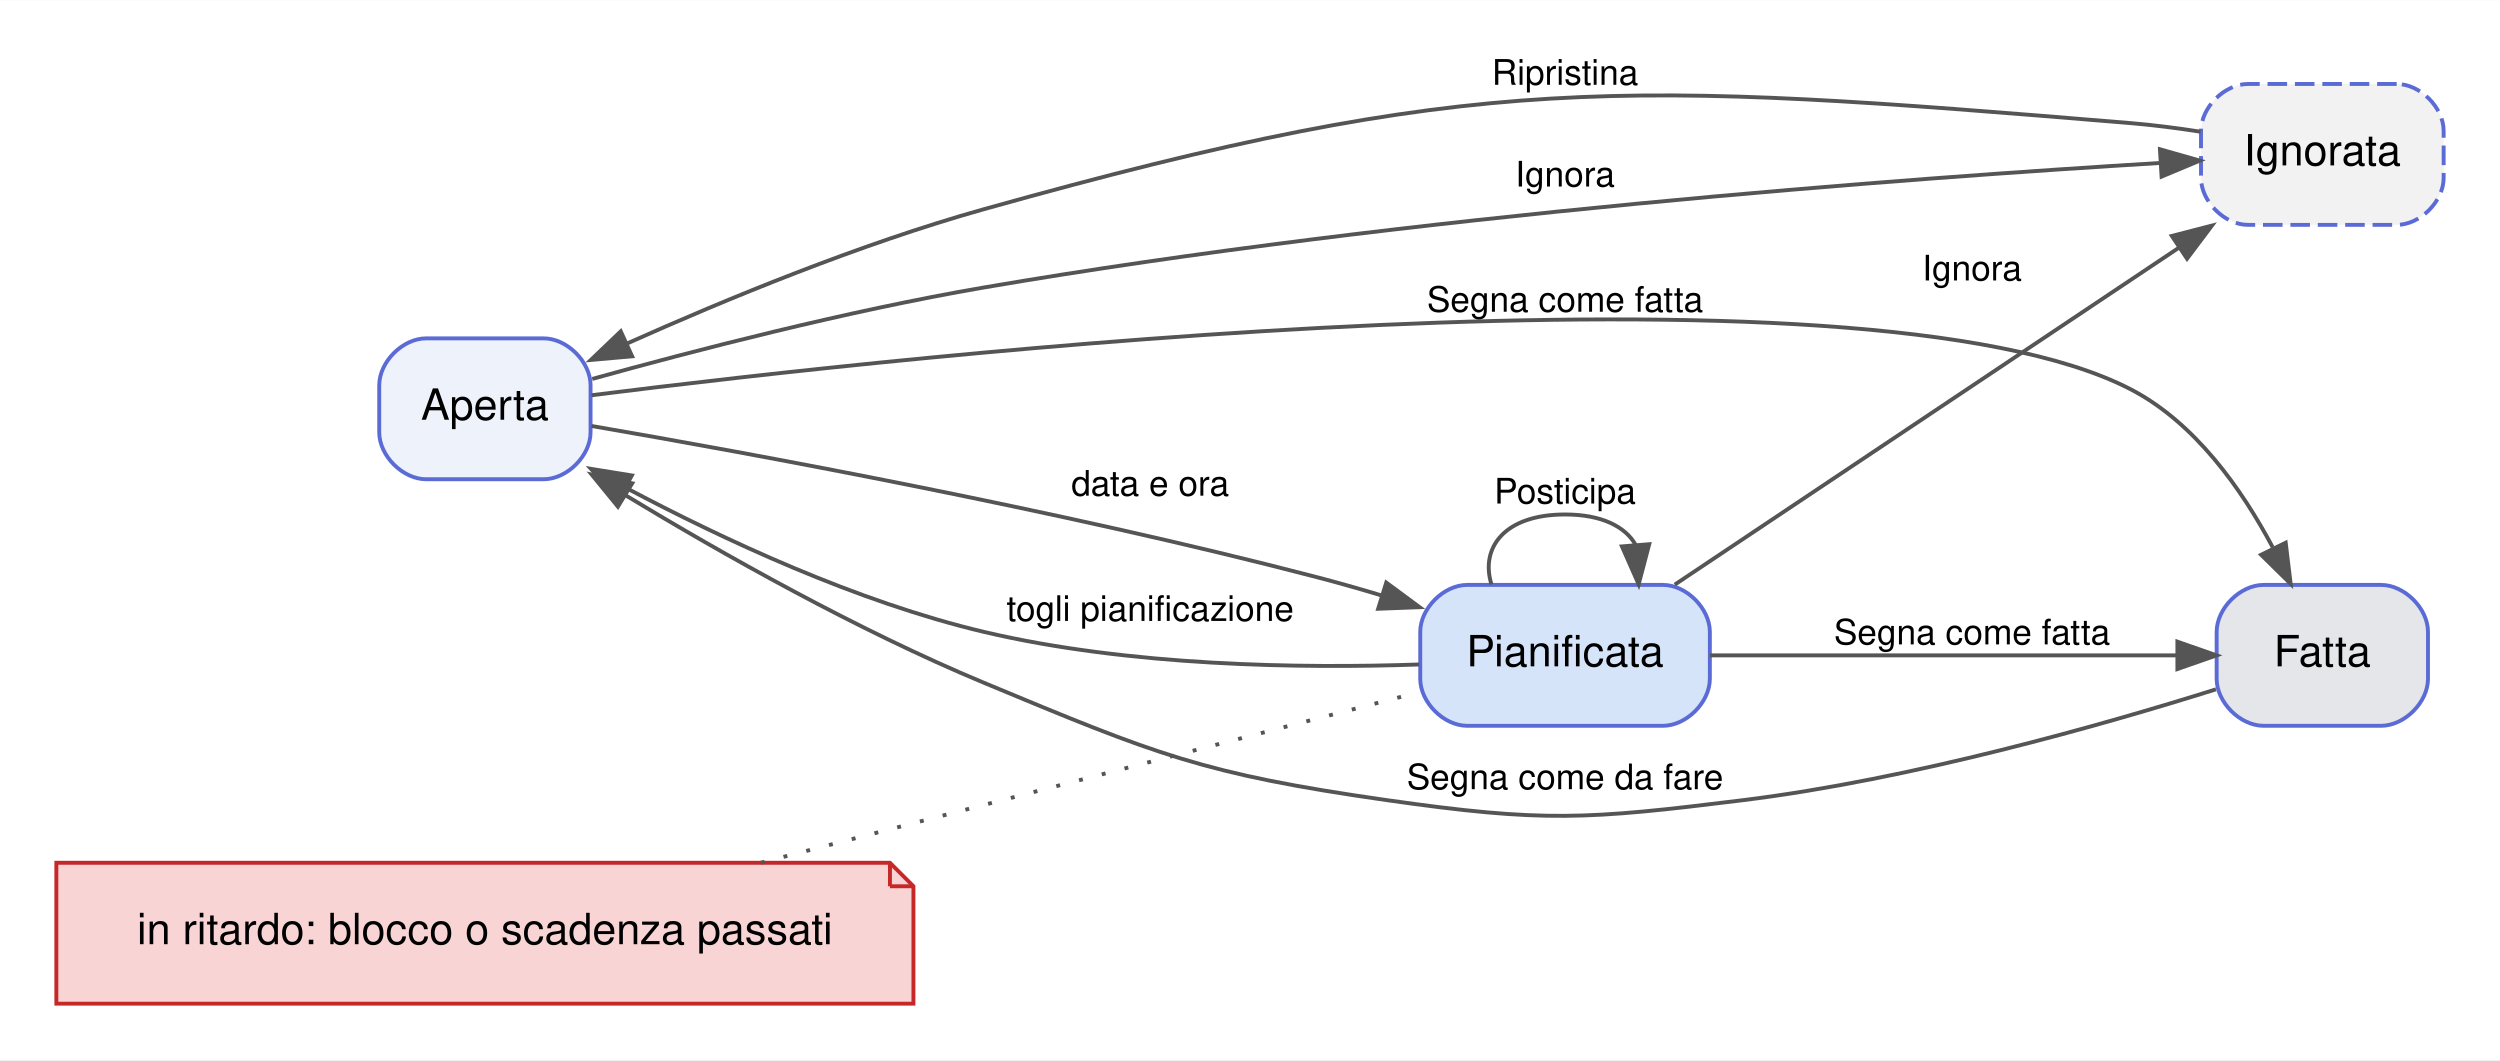
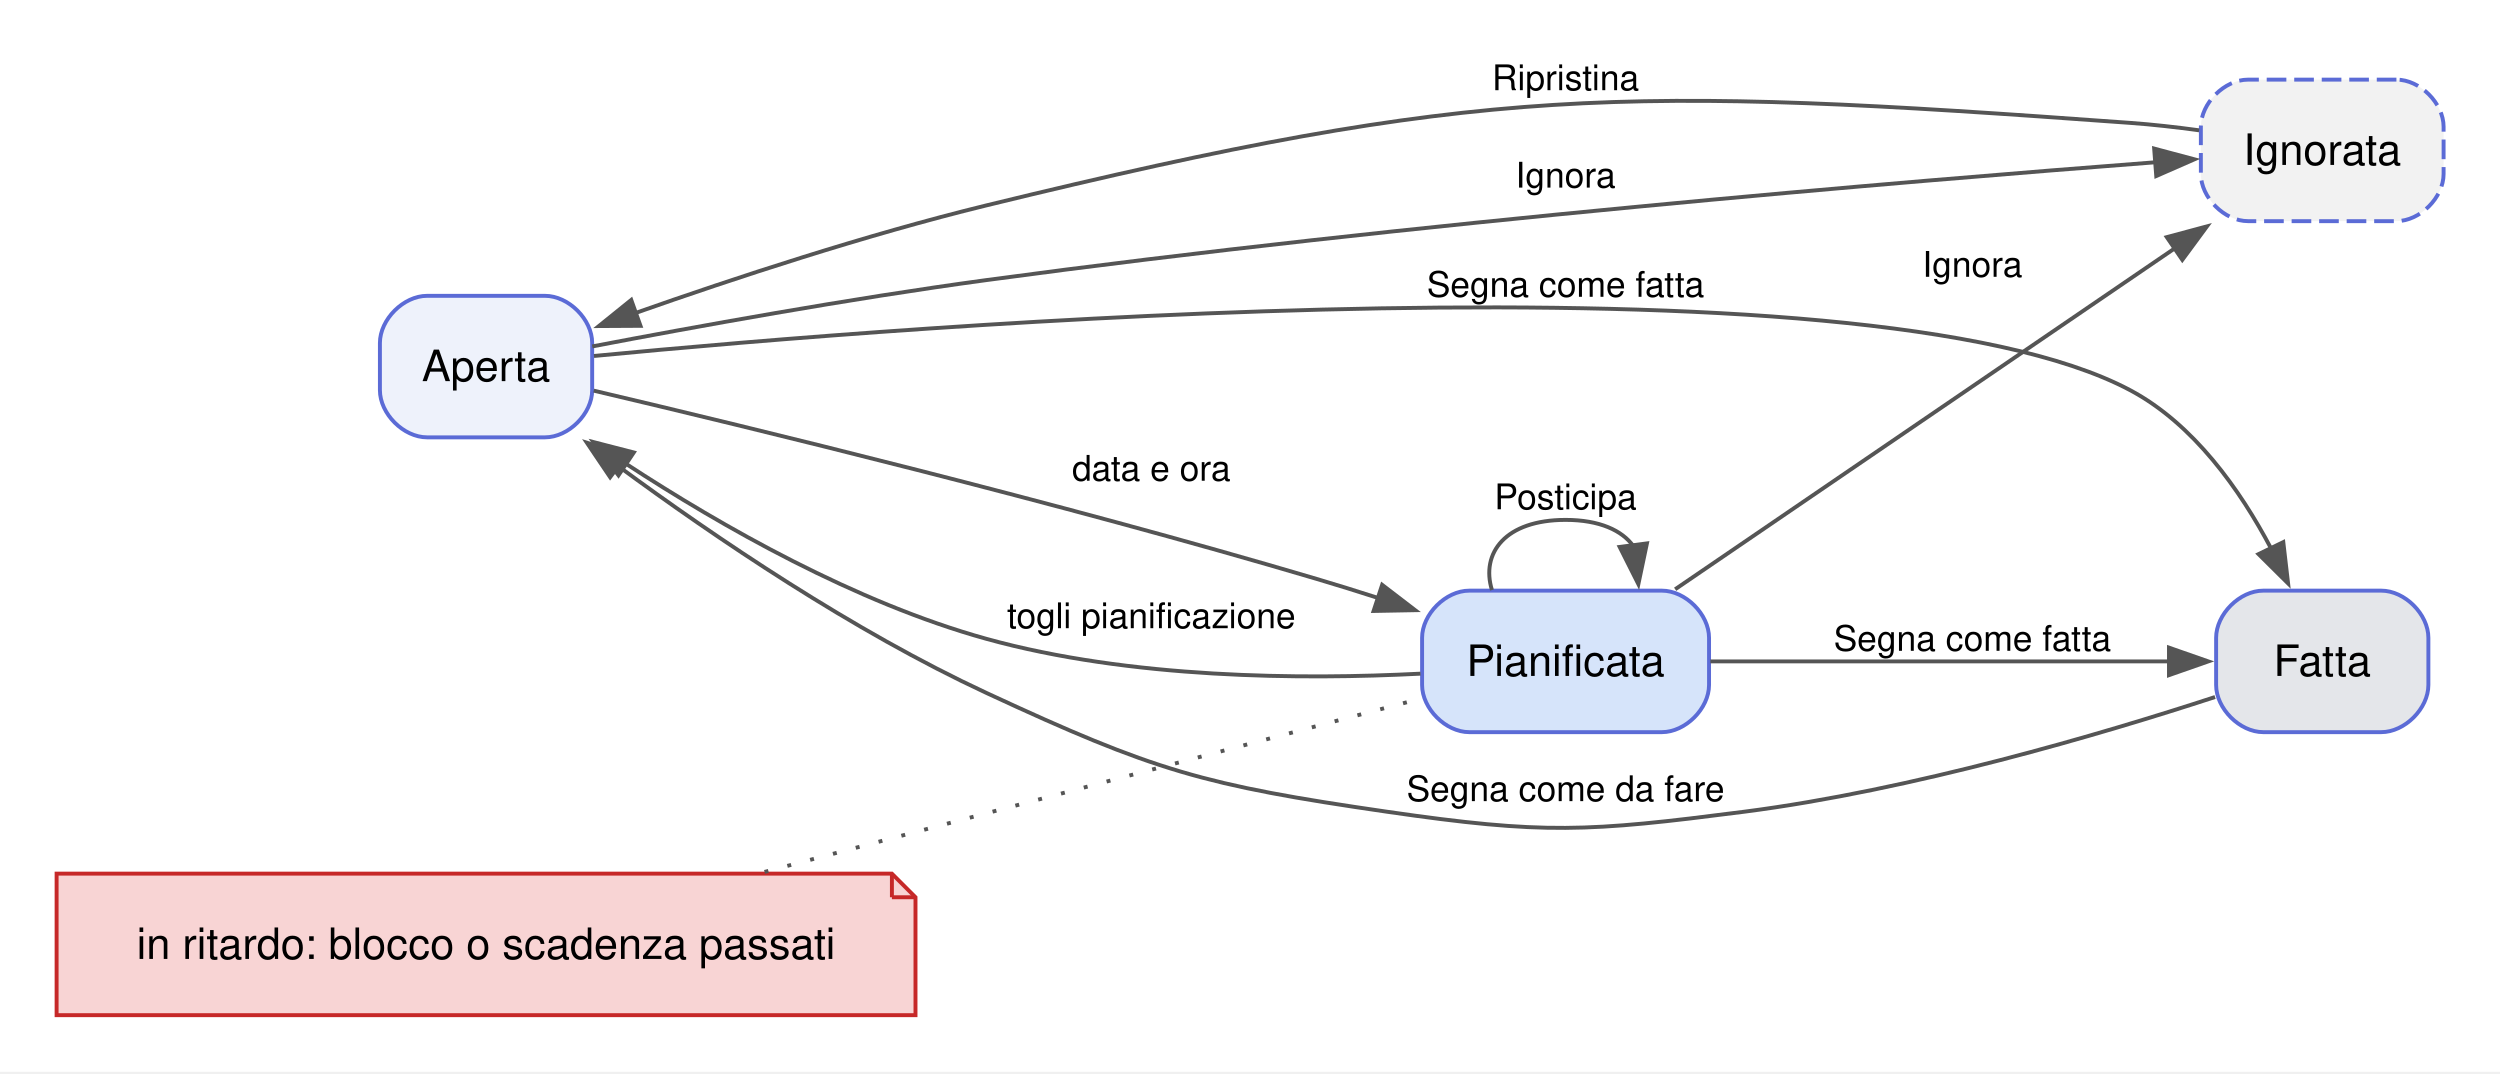
- <svg xmlns="http://www.w3.org/2000/svg" width="639pt" height="271pt" viewBox="0.00 0.00 638.80 270.80">
-   <g id="graph0" class="graph" transform="scale(1 1) rotate(0) translate(14.4 256.4)">
-     <polygon fill="white" stroke="transparent" points="-14.4,14.4 -14.4,-256.4 624.4,-256.4 624.4,14.4 -14.4,14.4" />
+ <svg xmlns="http://www.w3.org/2000/svg" width="636pt" height="273pt" viewBox="0.00 0.00 636.00 273.00">
+   <g id="graph0" class="graph" transform="scale(1 1) rotate(0) translate(14.4 258.26)">
+     <polygon fill="white" stroke="none" points="-14.4,14.4 -14.4,-258.26 621.65,-258.26 621.65,14.4 -14.4,14.4" />
    <g id="node1" class="node">
-       <path fill="#eef2fb" stroke="#5b6bd6" d="M124.5,-170C124.5,-170 94.5,-170 94.5,-170 88.5,-170 82.5,-164 82.5,-158 82.5,-158 82.5,-146 82.5,-146 82.5,-140 88.5,-134 94.5,-134 94.5,-134 124.5,-134 124.5,-134 130.5,-134 136.5,-140 136.5,-146 136.5,-146 136.5,-158 136.5,-158 136.5,-164 130.5,-170 124.5,-170" />
-       <text text-anchor="middle" x="109.5" y="-149.2" font-family="Helvetica,sans-Serif" font-size="11.00">Aperta</text>
+       <path fill="#eef2fb" stroke="#5b6bd6" d="M124.25,-183C124.25,-183 94.25,-183 94.25,-183 88.25,-183 82.25,-177 82.25,-171 82.25,-171 82.25,-159 82.25,-159 82.25,-153 88.25,-147 94.25,-147 94.25,-147 124.25,-147 124.25,-147 130.25,-147 136.25,-153 136.25,-159 136.25,-159 136.25,-171 136.25,-171 136.25,-177 130.25,-183 124.25,-183" />
+       <text xml:space="preserve" text-anchor="middle" x="109.25" y="-161.3" font-family="Helvetica,sans-Serif" font-size="11.00">Aperta</text>
    </g>
    <g id="node2" class="node">
-       <path fill="#d6e4fa" stroke="#5b6bd6" d="M410.5,-107C410.5,-107 360.5,-107 360.5,-107 354.5,-107 348.5,-101 348.5,-95 348.5,-95 348.5,-83 348.5,-83 348.5,-77 354.5,-71 360.5,-71 360.5,-71 410.5,-71 410.5,-71 416.5,-71 422.5,-77 422.5,-83 422.5,-83 422.5,-95 422.5,-95 422.5,-101 416.5,-107 410.5,-107" />
-       <text text-anchor="middle" x="385.5" y="-86.2" font-family="Helvetica,sans-Serif" font-size="11.00">Pianificata</text>
+       <path fill="#d6e4fa" stroke="#5b6bd6" d="M408.38,-108C408.38,-108 359.38,-108 359.38,-108 353.38,-108 347.38,-102 347.38,-96 347.38,-96 347.38,-84 347.38,-84 347.38,-78 353.38,-72 359.38,-72 359.38,-72 408.38,-72 408.38,-72 414.38,-72 420.38,-78 420.38,-84 420.38,-84 420.38,-96 420.38,-96 420.38,-102 414.38,-108 408.38,-108" />
+       <text xml:space="preserve" text-anchor="middle" x="383.88" y="-86.3" font-family="Helvetica,sans-Serif" font-size="11.00">Pianificata</text>
    </g>
    <g id="edge1" class="edge">
-       <path fill="none" stroke="#555555" d="M136.76,-147.61C176.95,-140.68 256.01,-126.21 322,-109 327.37,-107.6 332.97,-106.01 338.5,-104.34" />
-       <polygon fill="#555555" stroke="#555555" points="339.82,-107.6 348.34,-101.31 337.75,-100.91 339.82,-107.6" />
-       <text text-anchor="middle" x="279.5" y="-129.8" font-family="Helvetica,sans-Serif" font-size="9.00">data e ora</text>
+       <path fill="none" stroke="#555555" d="M136.64,-158.88C176.65,-149.45 254.92,-130.43 320.5,-111 325.64,-109.48 330.99,-107.81 336.3,-106.1" />
+       <polygon fill="#555555" stroke="#555555" points="337.22,-109.48 345.63,-103.03 335.04,-102.83 337.22,-109.48" />
+       <text xml:space="preserve" text-anchor="middle" x="278.5" y="-135.97" font-family="Helvetica,sans-Serif" font-size="9.00">data e ora</text>
    </g>
    <g id="node3" class="node">
-       <path fill="#e4e6ea" stroke="#5b6bd6" d="M594,-107C594,-107 564,-107 564,-107 558,-107 552,-101 552,-95 552,-95 552,-83 552,-83 552,-77 558,-71 564,-71 564,-71 594,-71 594,-71 600,-71 606,-77 606,-83 606,-83 606,-95 606,-95 606,-101 600,-107 594,-107" />
-       <text text-anchor="middle" x="579" y="-86.2" font-family="Helvetica,sans-Serif" font-size="11.00">Fatta</text>
+       <path fill="#e4e6ea" stroke="#5b6bd6" d="M591.38,-108C591.38,-108 561.38,-108 561.38,-108 555.38,-108 549.38,-102 549.38,-96 549.38,-96 549.38,-84 549.38,-84 549.38,-78 555.38,-72 561.38,-72 561.38,-72 591.38,-72 591.38,-72 597.38,-72 603.38,-78 603.38,-84 603.38,-84 603.38,-96 603.38,-96 603.38,-102 597.38,-108 591.38,-108" />
+       <text xml:space="preserve" text-anchor="middle" x="576.38" y="-86.3" font-family="Helvetica,sans-Serif" font-size="11.00">Fatta</text>
    </g>
    <g id="edge4" class="edge">
-       <path fill="none" stroke="#555555" d="M136.77,-155.47C217.6,-165.65 461.29,-192.6 530,-157 546.42,-148.49 558.42,-131.5 566.31,-116.63" />
-       <polygon fill="#555555" stroke="#555555" points="569.64,-117.79 570.91,-107.27 563.36,-114.7 569.64,-117.79" />
-       <text text-anchor="middle" x="385.5" y="-176.8" font-family="Helvetica,sans-Serif" font-size="9.00">Segna come fatta</text>
+       <path fill="none" stroke="#555555" d="M136.7,-167.7C217.48,-175.48 459.64,-195.14 527.5,-159 543.66,-150.4 555.48,-133.64 563.33,-118.79" />
+       <polygon fill="#555555" stroke="#555555" points="566.47,-120.35 567.69,-109.83 560.17,-117.29 566.47,-120.35" />
+       <text xml:space="preserve" text-anchor="middle" x="383.88" y="-182.76" font-family="Helvetica,sans-Serif" font-size="9.00">Segna come fatta</text>
    </g>
    <g id="node4" class="node">
-       <path fill="#f2f2f2" stroke="#5b6bd6" stroke-dasharray="5,2" d="M598,-235C598,-235 560,-235 560,-235 554,-235 548,-229 548,-223 548,-223 548,-211 548,-211 548,-205 554,-199 560,-199 560,-199 598,-199 598,-199 604,-199 610,-205 610,-211 610,-211 610,-223 610,-223 610,-229 604,-235 598,-235" />
-       <text text-anchor="middle" x="579" y="-214.2" font-family="Helvetica,sans-Serif" font-size="11.00">Ignorata</text>
+       <path fill="#f2f2f2" stroke="#5b6bd6" stroke-dasharray="5,2" d="M595.25,-238C595.25,-238 557.5,-238 557.5,-238 551.5,-238 545.5,-232 545.5,-226 545.5,-226 545.5,-214 545.5,-214 545.5,-208 551.5,-202 557.5,-202 557.5,-202 595.25,-202 595.25,-202 601.25,-202 607.25,-208 607.25,-214 607.25,-214 607.25,-226 607.25,-226 607.25,-232 601.25,-238 595.25,-238" />
+       <text xml:space="preserve" text-anchor="middle" x="576.38" y="-216.3" font-family="Helvetica,sans-Serif" font-size="11.00">Ignorata</text>
    </g>
    <g id="edge7" class="edge">
-       <path fill="none" stroke="#555555" d="M136.92,-159.63C162.36,-166.7 202.01,-177 237,-183 344.76,-201.48 473.53,-210.95 537.62,-214.82" />
-       <polygon fill="#555555" stroke="#555555" points="537.51,-218.32 547.7,-215.42 537.93,-211.33 537.51,-218.32" />
-       <text text-anchor="middle" x="385.5" y="-208.8" font-family="Helvetica,sans-Serif" font-size="9.00">Ignora</text>
+       <path fill="none" stroke="#555555" d="M136.27,-170.13C161.74,-175 201.67,-182.28 236.5,-187 343.48,-201.51 470.29,-212.11 534.19,-217" />
+       <polygon fill="#555555" stroke="#555555" points="533.62,-220.46 543.86,-217.73 534.15,-213.48 533.62,-220.46" />
+       <text xml:space="preserve" text-anchor="middle" x="383.88" y="-210.54" font-family="Helvetica,sans-Serif" font-size="9.00">Ignora</text>
    </g>
    <g id="edge2" class="edge">
-       <path fill="none" stroke="#555555" d="M348.21,-86.67C318.03,-85.63 274.16,-86.22 237,-95 204.57,-102.66 170.25,-118.69 145.56,-131.8" />
-       <polygon fill="#555555" stroke="#555555" points="143.71,-128.82 136.59,-136.66 147.05,-134.97 143.71,-128.82" />
-       <text text-anchor="middle" x="279.5" y="-97.8" font-family="Helvetica,sans-Serif" font-size="9.00">togli pianificazione</text>
+       <path fill="none" stroke="#555555" d="M346.98,-86.88C316.9,-85.34 273.14,-85.59 236.5,-95.75 203.26,-104.97 169.17,-124.37 144.81,-140.3" />
+       <polygon fill="#555555" stroke="#555555" points="142.94,-137.33 136.58,-145.8 146.84,-143.15 142.94,-137.33" />
+       <text xml:space="preserve" text-anchor="middle" x="278.5" y="-98.45" font-family="Helvetica,sans-Serif" font-size="9.00">togli pianificazione</text>
    </g>
    <g id="edge3" class="edge">
-       <path fill="none" stroke="#555555" d="M366.69,-107.15C363.79,-116.54 370.06,-125 385.5,-125 394.91,-125 400.91,-121.86 403.51,-117.28" />
-       <polygon fill="#555555" stroke="#555555" points="407.01,-117.4 404.31,-107.15 400.03,-116.84 407.01,-117.4" />
-       <text text-anchor="middle" x="385.5" y="-127.8" font-family="Helvetica,sans-Serif" font-size="9.00">Posticipa</text>
+       <path fill="none" stroke="#555555" d="M365.15,-108.15C362.27,-117.54 368.51,-126 383.88,-126 392.52,-126 398.27,-123.32 401.14,-119.31" />
+       <polygon fill="#555555" stroke="#555555" points="404.58,-120.02 402.4,-109.65 397.64,-119.12 404.58,-120.02" />
+       <text xml:space="preserve" text-anchor="middle" x="383.88" y="-128.7" font-family="Helvetica,sans-Serif" font-size="9.00">Posticipa</text>
    </g>
    <g id="edge5" class="edge">
-       <path fill="none" stroke="#555555" d="M422.52,-89C456.69,-89 507.76,-89 541.94,-89" />
-       <polygon fill="#555555" stroke="#555555" points="541.97,-92.5 551.97,-89 541.97,-85.5 541.97,-92.5" />
-       <text text-anchor="middle" x="489.5" y="-91.8" font-family="Helvetica,sans-Serif" font-size="9.00">Segna come fatta</text>
+       <path fill="none" stroke="#555555" d="M420.71,-90C454.07,-90 503.61,-90 537.59,-90" />
+       <polygon fill="#555555" stroke="#555555" points="537.39,-93.5 547.39,-90 537.39,-86.5 537.39,-93.5" />
+       <text xml:space="preserve" text-anchor="middle" x="487.38" y="-92.7" font-family="Helvetica,sans-Serif" font-size="9.00">Segna come fatta</text>
    </g>
    <g id="edge8" class="edge">
-       <path fill="none" stroke="#555555" d="M413.53,-107.07C447.22,-129.59 504.91,-168.15 542.24,-193.09" />
-       <polygon fill="#555555" stroke="#555555" points="540.54,-196.17 550.8,-198.82 544.43,-190.35 540.54,-196.17" />
-       <text text-anchor="middle" x="489.5" y="-184.8" font-family="Helvetica,sans-Serif" font-size="9.00">Ignora</text>
+       <path fill="none" stroke="#555555" d="M411.76,-108.35C445,-131.03 501.7,-169.72 538.85,-195.08" />
+       <polygon fill="#555555" stroke="#555555" points="536.83,-197.93 547.06,-200.68 540.78,-192.15 536.83,-197.93" />
+       <text xml:space="preserve" text-anchor="middle" x="487.38" y="-187.84" font-family="Helvetica,sans-Serif" font-size="9.00">Ignora</text>
    </g>
    <g id="edge6" class="edge">
-       <path fill="none" stroke="#555555" d="M551.82,-80.32C522.7,-71.17 474.09,-57.34 431,-52 390.86,-47.03 380.04,-46.29 340,-52 292.8,-58.73 281.02,-63.68 237,-82 204.8,-95.4 170.29,-114.87 145.47,-129.88" />
-       <polygon fill="#555555" stroke="#555555" points="143.49,-126.99 136.78,-135.19 147.14,-132.96 143.49,-126.99" />
-       <text text-anchor="middle" x="385.5" y="-54.8" font-family="Helvetica,sans-Serif" font-size="9.00">Segna come da fare</text>
+       <path fill="none" stroke="#555555" d="M549.11,-80.94C520.17,-71.48 472.03,-57.26 429.25,-51.75 389.25,-46.6 378.41,-45.96 338.5,-51.75 291.71,-58.54 279.38,-62.08 236.5,-82 202.69,-97.71 167.5,-121.56 142.89,-139.67" />
+       <polygon fill="#555555" stroke="#555555" points="140.82,-136.85 134.89,-145.64 145,-142.46 140.82,-136.85" />
+       <text xml:space="preserve" text-anchor="middle" x="383.88" y="-54.45" font-family="Helvetica,sans-Serif" font-size="9.00">Segna come da fare</text>
    </g>
    <g id="edge9" class="edge">
-       <path fill="none" stroke="#555555" d="M547.88,-222.8C541.97,-223.72 535.81,-224.52 530,-225 399.86,-235.77 362.74,-238.26 237,-203 205.4,-194.14 170.94,-179.92 145.97,-168.75" />
-       <polygon fill="#555555" stroke="#555555" points="147.12,-165.42 136.56,-164.48 144.22,-171.8 147.12,-165.42" />
-       <text text-anchor="middle" x="385.5" y="-234.8" font-family="Helvetica,sans-Serif" font-size="9.00">Ripristina</text>
+       <path fill="none" stroke="#555555" d="M545.06,-225.11C539.25,-225.9 533.2,-226.59 527.5,-227 398.17,-236.4 362.47,-236.77 236.5,-206 206.02,-198.55 172.25,-187.43 147.31,-178.65" />
+       <polygon fill="#555555" stroke="#555555" points="148.54,-175.37 137.95,-175.31 146.19,-181.96 148.54,-175.37" />
+       <text xml:space="preserve" text-anchor="middle" x="383.88" y="-235.31" font-family="Helvetica,sans-Serif" font-size="9.00">Ripristina</text>
    </g>
    <g id="node5" class="node">
-       <polygon fill="#f8d4d4" stroke="#c62828" points="213,-36 0,-36 0,0 219,0 219,-30 213,-36" />
-       <polyline fill="none" stroke="#c62828" points="213,-36 213,-30 " />
-       <polyline fill="none" stroke="#c62828" points="219,-30 213,-30 " />
-       <text text-anchor="middle" x="109.5" y="-15.2" font-family="Helvetica,sans-Serif" font-size="11.00">in ritardo: blocco o scadenza passati</text>
+       <polygon fill="#f8d4d4" stroke="#c62828" points="212.5,-36 0,-36 0,0 218.5,0 218.5,-30 212.5,-36" />
+       <polyline fill="none" stroke="#c62828" points="212.5,-36 212.5,-30" />
+       <polyline fill="none" stroke="#c62828" points="218.5,-30 212.5,-30" />
+       <text xml:space="preserve" text-anchor="middle" x="109.25" y="-14.3" font-family="Helvetica,sans-Serif" font-size="11.00">in ritardo: blocco o scadenza passati</text>
    </g>
    <g id="edge10" class="edge">
-       <path fill="none" stroke="#555555" stroke-dasharray="1,5" d="M180,-36.01C233.58,-49.89 305.54,-68.54 348.26,-79.61" />
+       <path fill="none" stroke="#555555" stroke-dasharray="1,5" d="M180.1,-36.45C233.43,-50.53 304.72,-69.36 347.01,-80.53" />
    </g>
  </g>
</svg>
